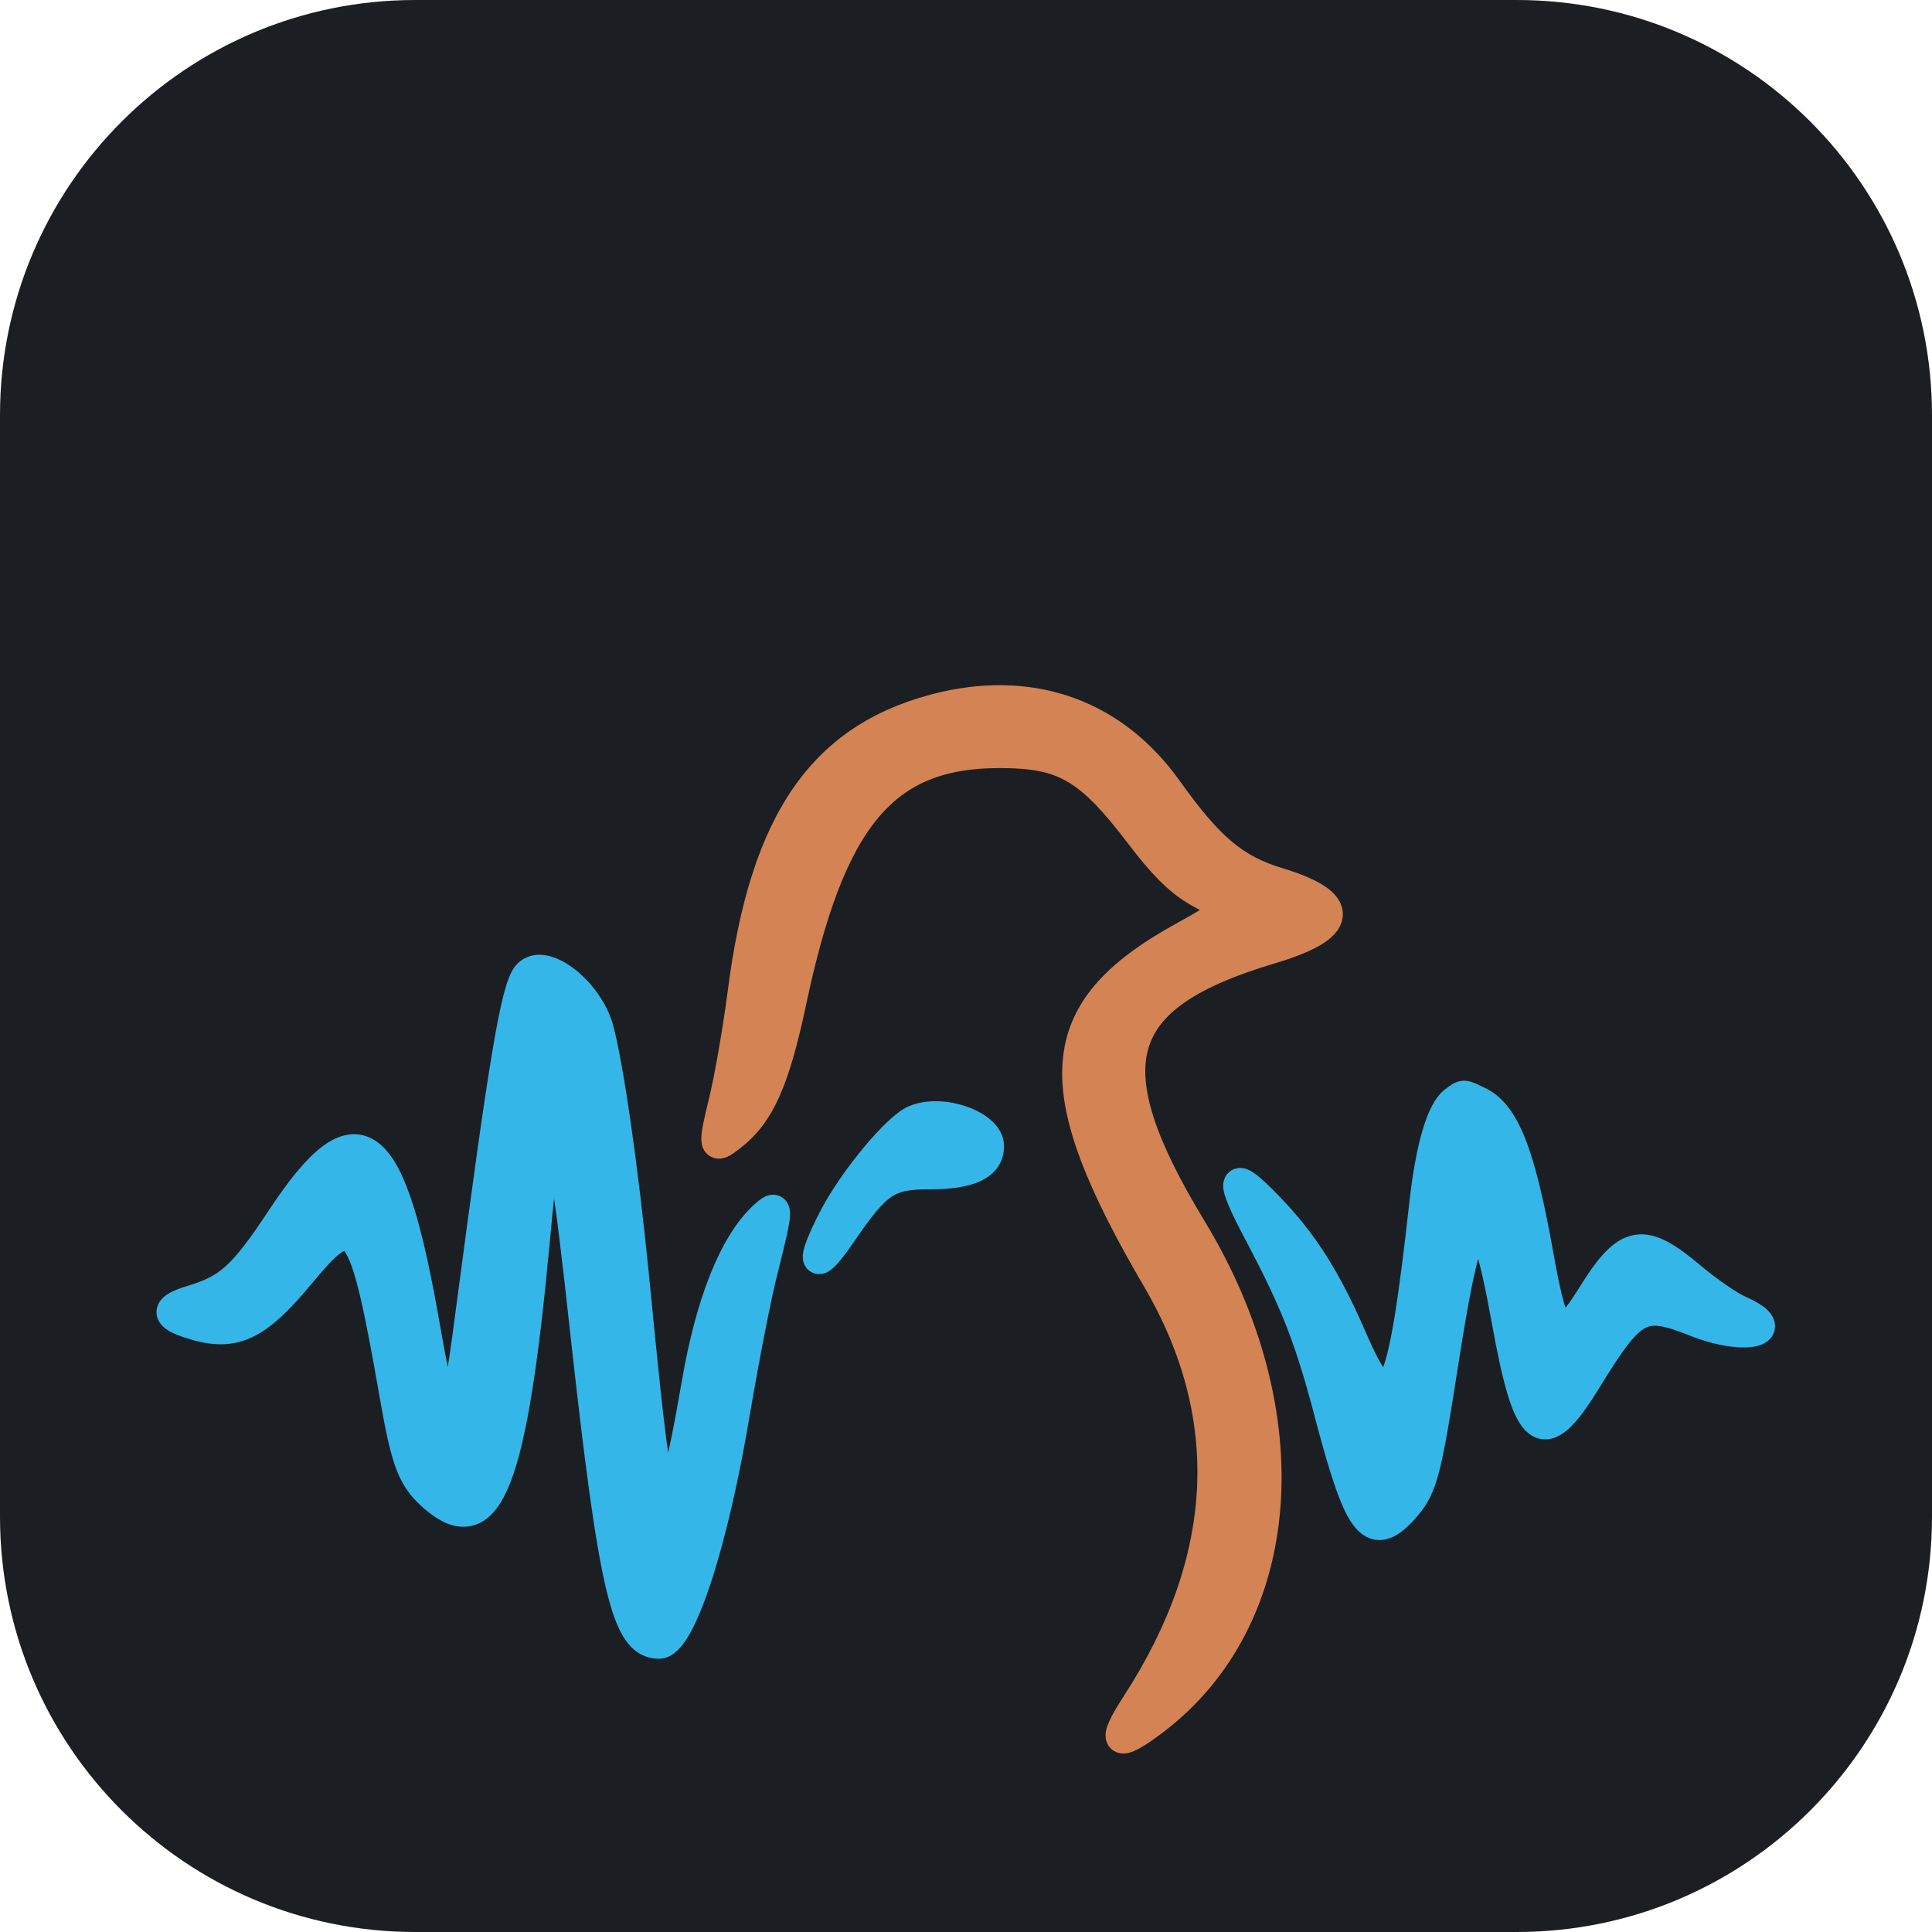
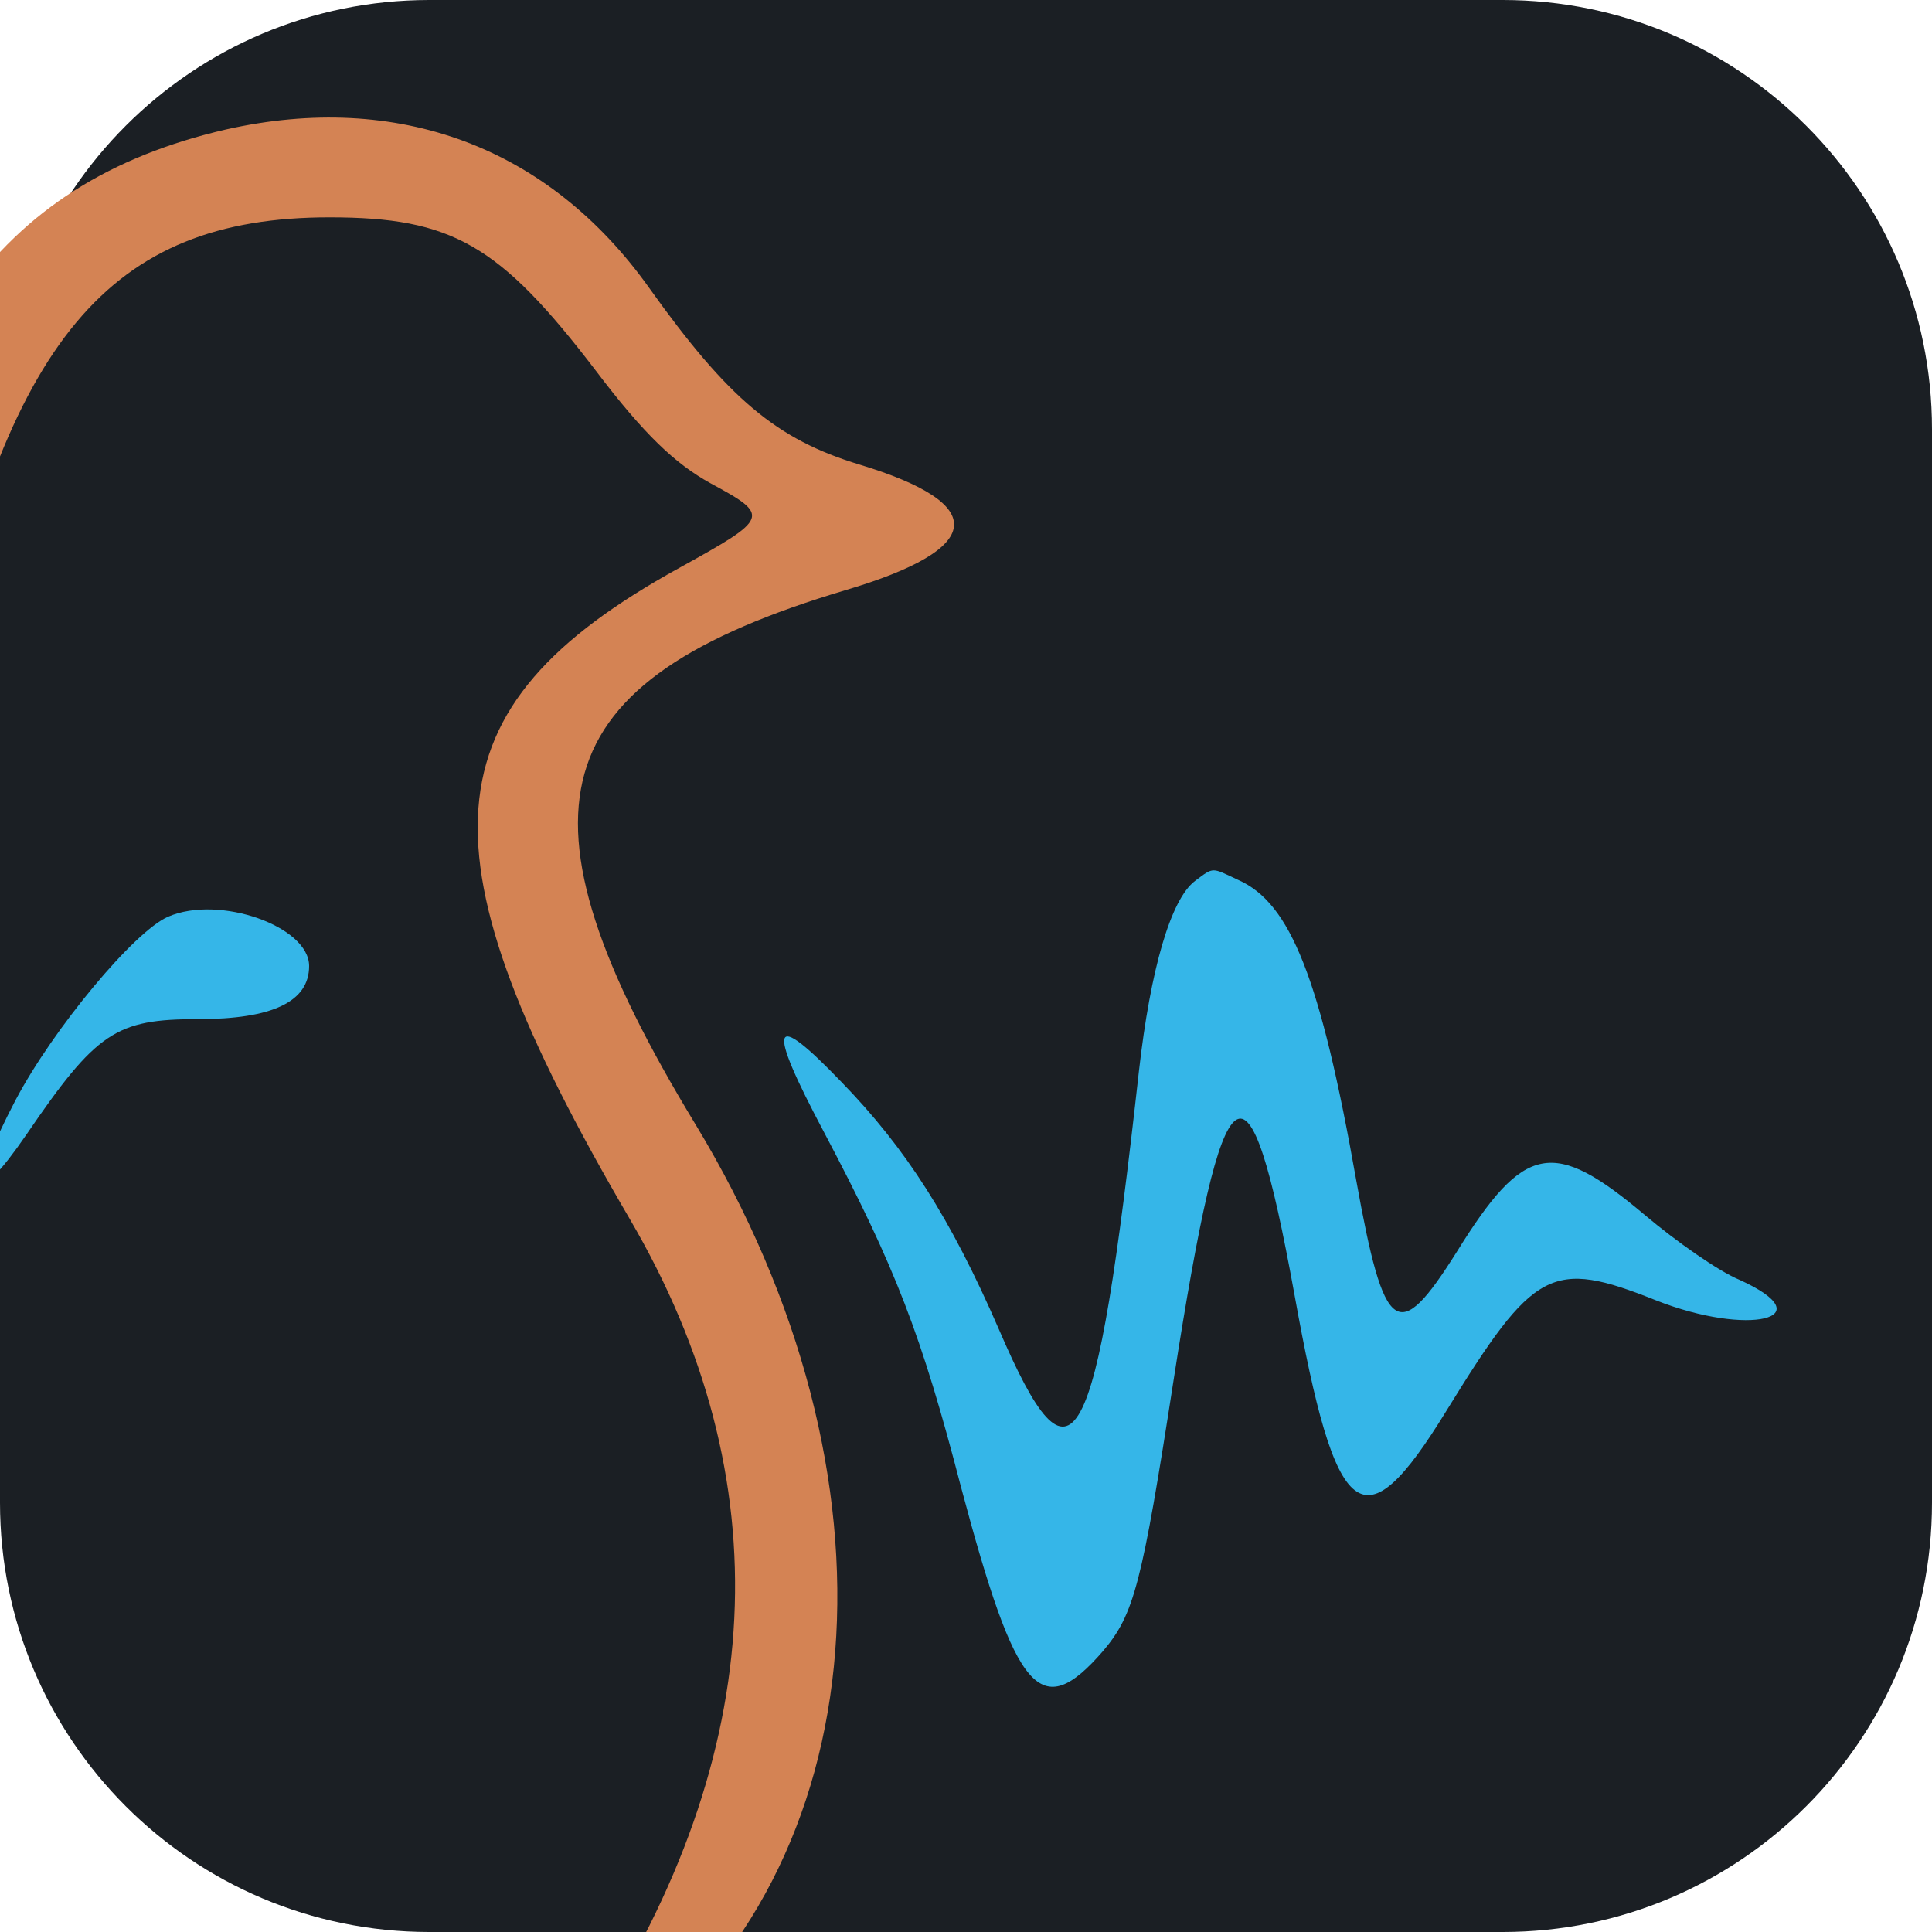
- <svg xmlns="http://www.w3.org/2000/svg" viewBox="0 0 335 335" role="img" aria-label="TuxMix icon">
-   <rect x="0" y="0" width="335" height="335" rx="72" fill="#1b1f24" />
-   <g transform="translate(167.5,167.5) scale(0.88) translate(-167.5,-116) translate(0,51.5)">
+ <svg xmlns="http://www.w3.org/2000/svg" viewBox="150 10 180 180" role="img" aria-label="TuxMix icon">
+   <rect x="150" y="10" width="180" height="180" rx="40" fill="#1b1f24" />
+   <g transform="translate(240.0,100.0) scale(0.9) translate(-240.0,-100.0)">
    <g transform="translate(0,232) scale(0.1,-0.1)" stroke="none">
-       <path d="M1634 2186 c-238 -55 -355 -220 -399 -566 -9 -69 -25 -162 -36 -208 -23 -94 -22 -100 13 -72 56 43 85 108 118 262 77 367 183 493 411 493 127 0 176 -28 276 -159 50 -66 82 -96 118 -116 63 -34 62 -36 -32 -88 -263 -145 -274 -293 -51 -674 158 -270 144 -553 -41 -838 -50 -77 -40 -87 33 -32 266 201 297 603 76 968 -198 326 -160 459 155 553 145 43 150 89 15 130 -86 26 -136 68 -218 183 -104 146 -260 204 -438 164z" fill="#d48354" stroke="#d48354" stroke-width="60" stroke-linejoin="round" stroke-linecap="round" />
-       <path d="M811 1657 c-23 -28 -46 -166 -112 -667 -35 -268 -47 -272 -90 -28 -68 394 -132 443 -282 216 -76 -115 -104 -140 -177 -162 -50 -15 -53 -28 -10 -43 90 -31 134 -12 225 98 108 130 123 110 185 -245 23 -131 35 -162 80 -200 104 -87 151 35 195 508 16 172 19 186 36 186 20 0 30 -55 64 -365 56 -508 81 -615 145 -615 42 0 107 197 151 465 17 99 41 224 55 277 30 120 30 127 -1 98 -57 -54 -103 -169 -130 -326 -30 -173 -42 -214 -60 -214 -21 0 -28 49 -65 428 -21 211 -50 413 -70 485 -22 74 -108 140 -139 104z" fill="#35b6e8" stroke="#35b6e8" stroke-width="60" stroke-linejoin="round" stroke-linecap="round" />
-       <path d="M2637 1408 c-25 -19 -46 -91 -58 -197 -45 -404 -68 -446 -145 -267 -50 115 -96 187 -163 256 -73 76 -78 61 -18 -52 74 -140 101 -210 142 -368 57 -214 82 -244 147 -169 32 38 40 68 73 281 52 334 77 352 125 88 43 -239 71 -261 157 -121 91 148 109 158 217 115 96 -38 175 -19 87 21 -22 9 -66 40 -98 67 -95 80 -125 75 -195 -38 -61 -97 -75 -87 -104 74 -37 209 -68 287 -122 311 -28 13 -25 14 -45 -1z" fill="#35b6e8" stroke="#35b6e8" stroke-width="60" stroke-linejoin="round" stroke-linecap="round" />
-       <path d="M1574 1371 c-35 -15 -119 -116 -158 -190 -48 -92 -42 -113 11 -36 73 107 93 120 178 120 77 0 115 18 115 55 0 41 -93 74 -146 51z" fill="#35b6e8" stroke="#35b6e8" stroke-width="60" stroke-linejoin="round" stroke-linecap="round" />
+       <path d="M1634 2186 c-238 -55 -355 -220 -399 -566 -9 -69 -25 -162 -36 -208 -23 -94 -22 -100 13 -72 56 43 85 108 118 262 77 367 183 493 411 493 127 0 176 -28 276 -159 50 -66 82 -96 118 -116 63 -34 62 -36 -32 -88 -263 -145 -274 -293 -51 -674 158 -270 144 -553 -41 -838 -50 -77 -40 -87 33 -32 266 201 297 603 76 968 -198 326 -160 459 155 553 145 43 150 89 15 130 -86 26 -136 68 -218 183 -104 146 -260 204 -438 164z" fill="#d48354" stroke="none" />
+       <path d="M811 1657 c-23 -28 -46 -166 -112 -667 -35 -268 -47 -272 -90 -28 -68 394 -132 443 -282 216 -76 -115 -104 -140 -177 -162 -50 -15 -53 -28 -10 -43 90 -31 134 -12 225 98 108 130 123 110 185 -245 23 -131 35 -162 80 -200 104 -87 151 35 195 508 16 172 19 186 36 186 20 0 30 -55 64 -365 56 -508 81 -615 145 -615 42 0 107 197 151 465 17 99 41 224 55 277 30 120 30 127 -1 98 -57 -54 -103 -169 -130 -326 -30 -173 -42 -214 -60 -214 -21 0 -28 49 -65 428 -21 211 -50 413 -70 485 -22 74 -108 140 -139 104z" fill="#35b6e8" stroke="none" />
+       <path d="M2637 1408 c-25 -19 -46 -91 -58 -197 -45 -404 -68 -446 -145 -267 -50 115 -96 187 -163 256 -73 76 -78 61 -18 -52 74 -140 101 -210 142 -368 57 -214 82 -244 147 -169 32 38 40 68 73 281 52 334 77 352 125 88 43 -239 71 -261 157 -121 91 148 109 158 217 115 96 -38 175 -19 87 21 -22 9 -66 40 -98 67 -95 80 -125 75 -195 -38 -61 -97 -75 -87 -104 74 -37 209 -68 287 -122 311 -28 13 -25 14 -45 -1z" fill="#35b6e8" stroke="none" />
+       <path d="M1574 1371 c-35 -15 -119 -116 -158 -190 -48 -92 -42 -113 11 -36 73 107 93 120 178 120 77 0 115 18 115 55 0 41 -93 74 -146 51z" fill="#35b6e8" stroke="none" />
    </g>
  </g>
</svg>
